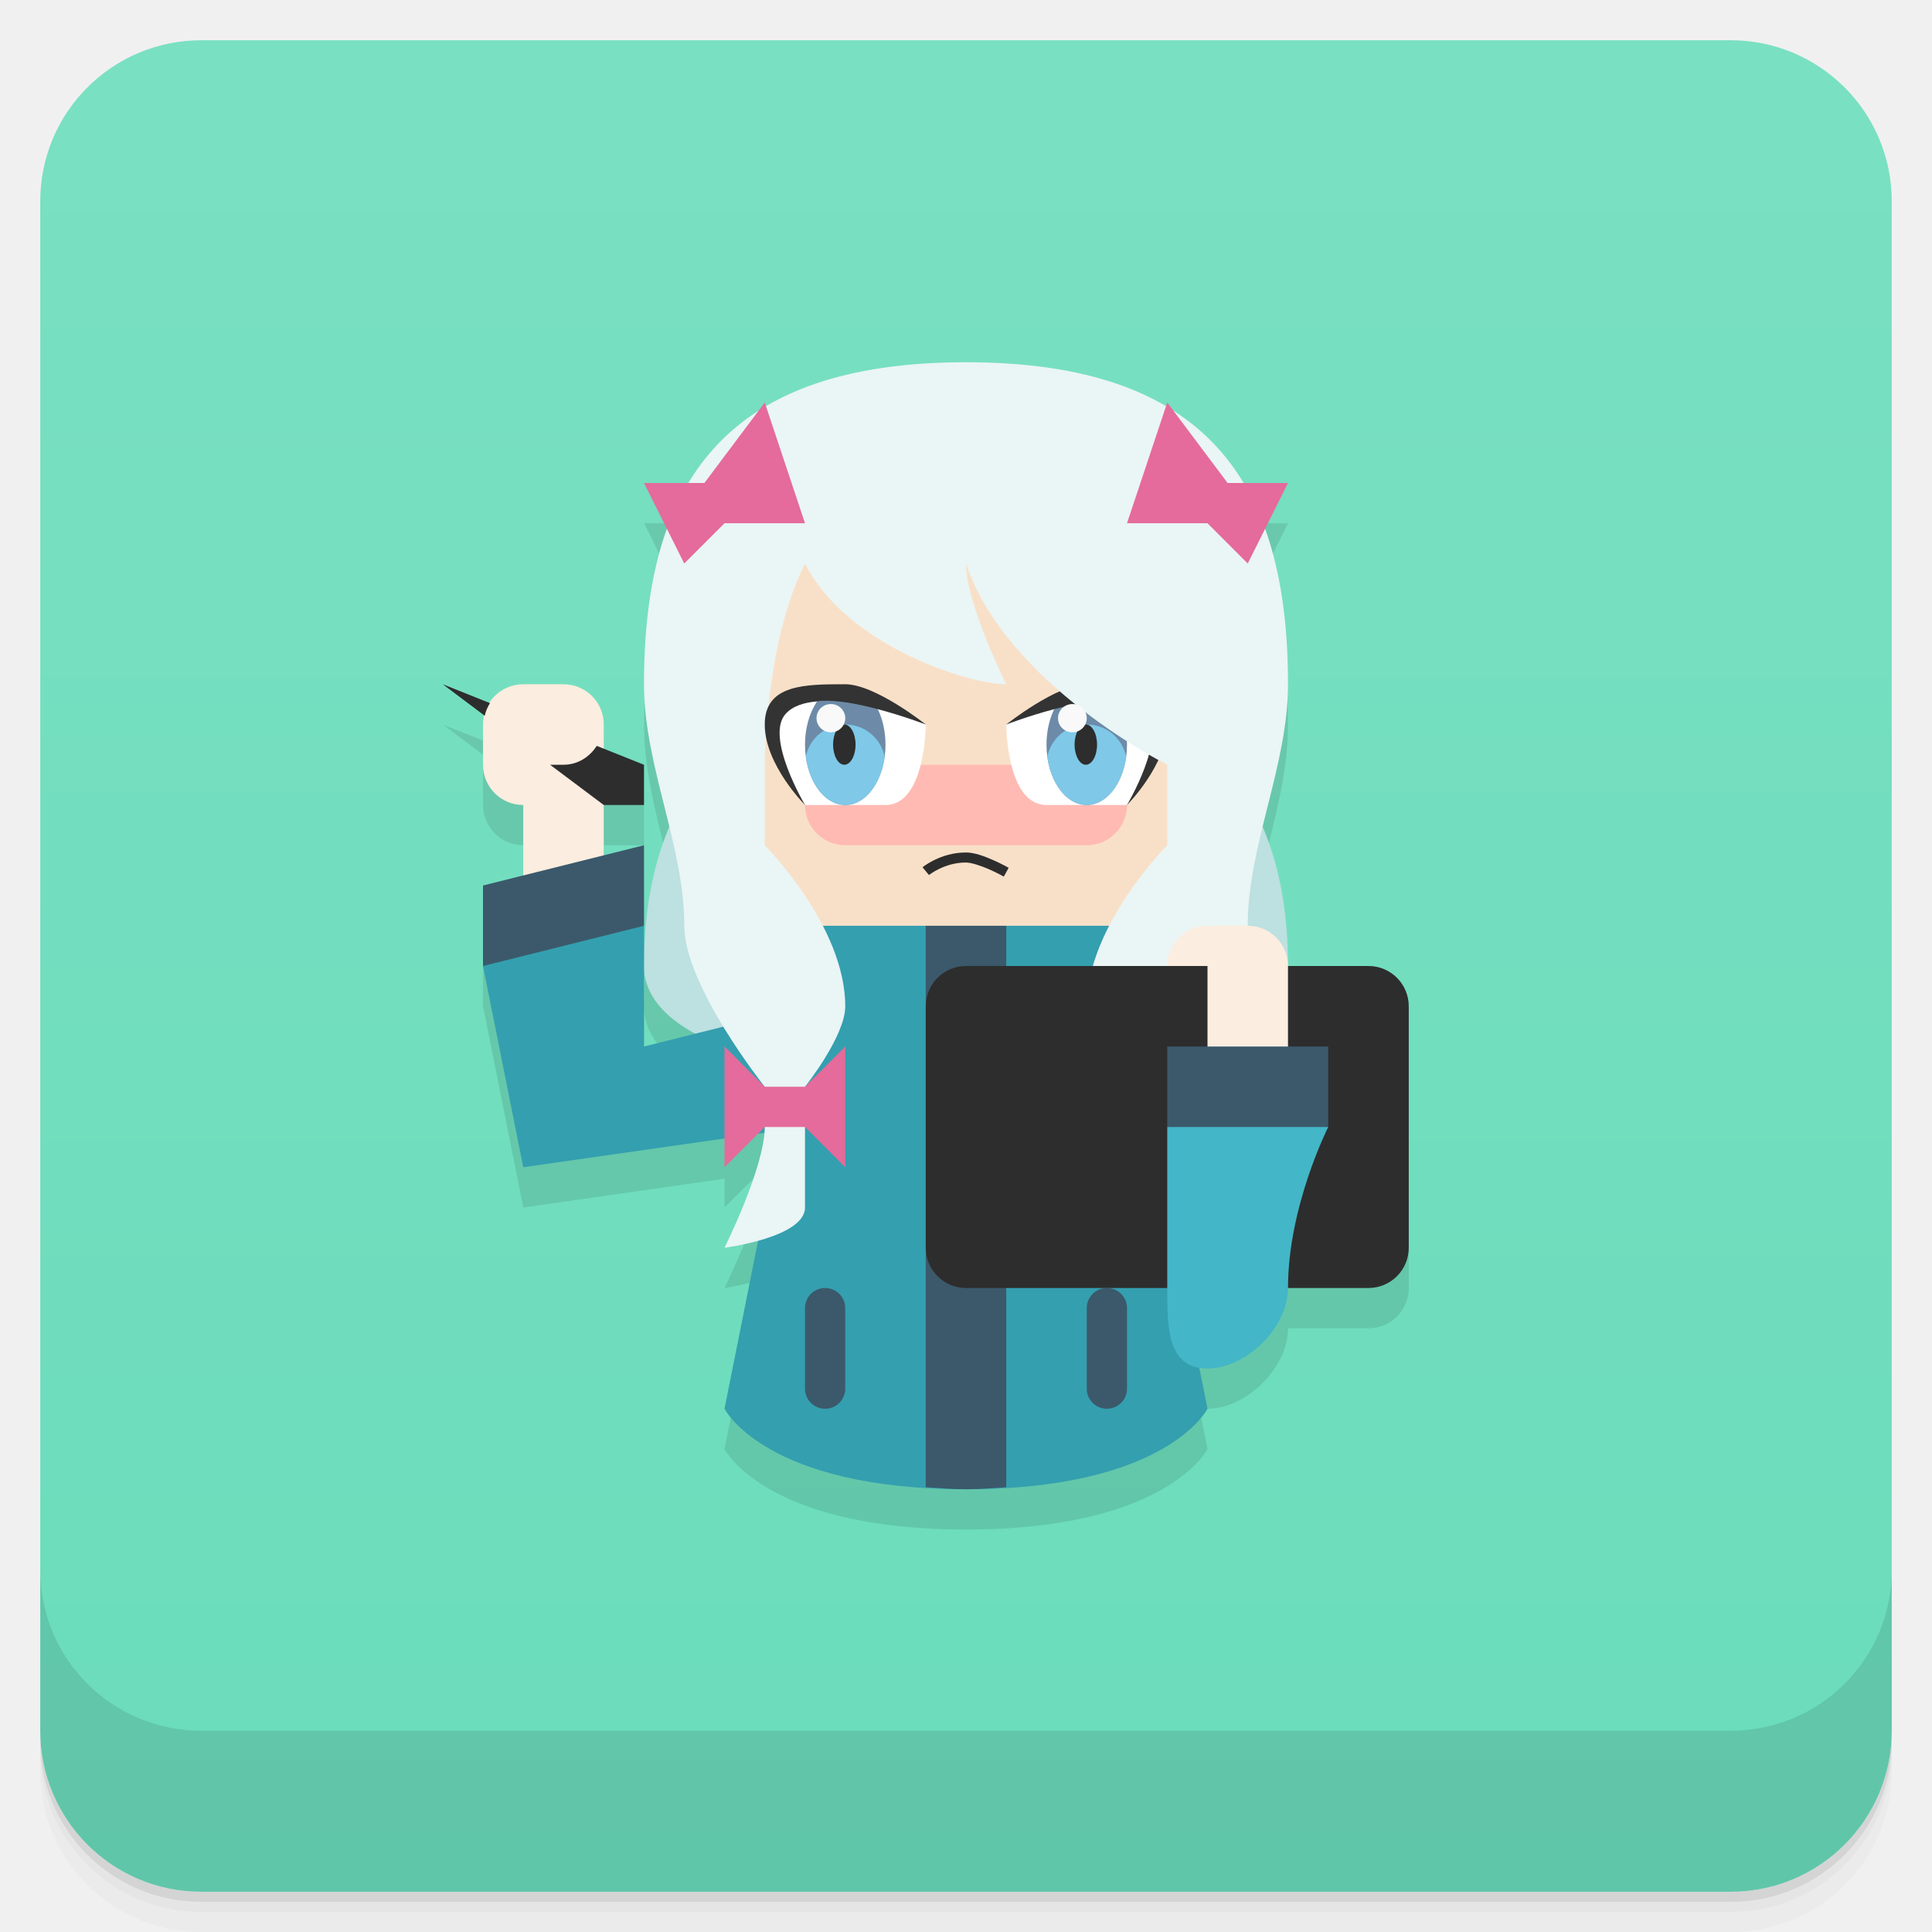
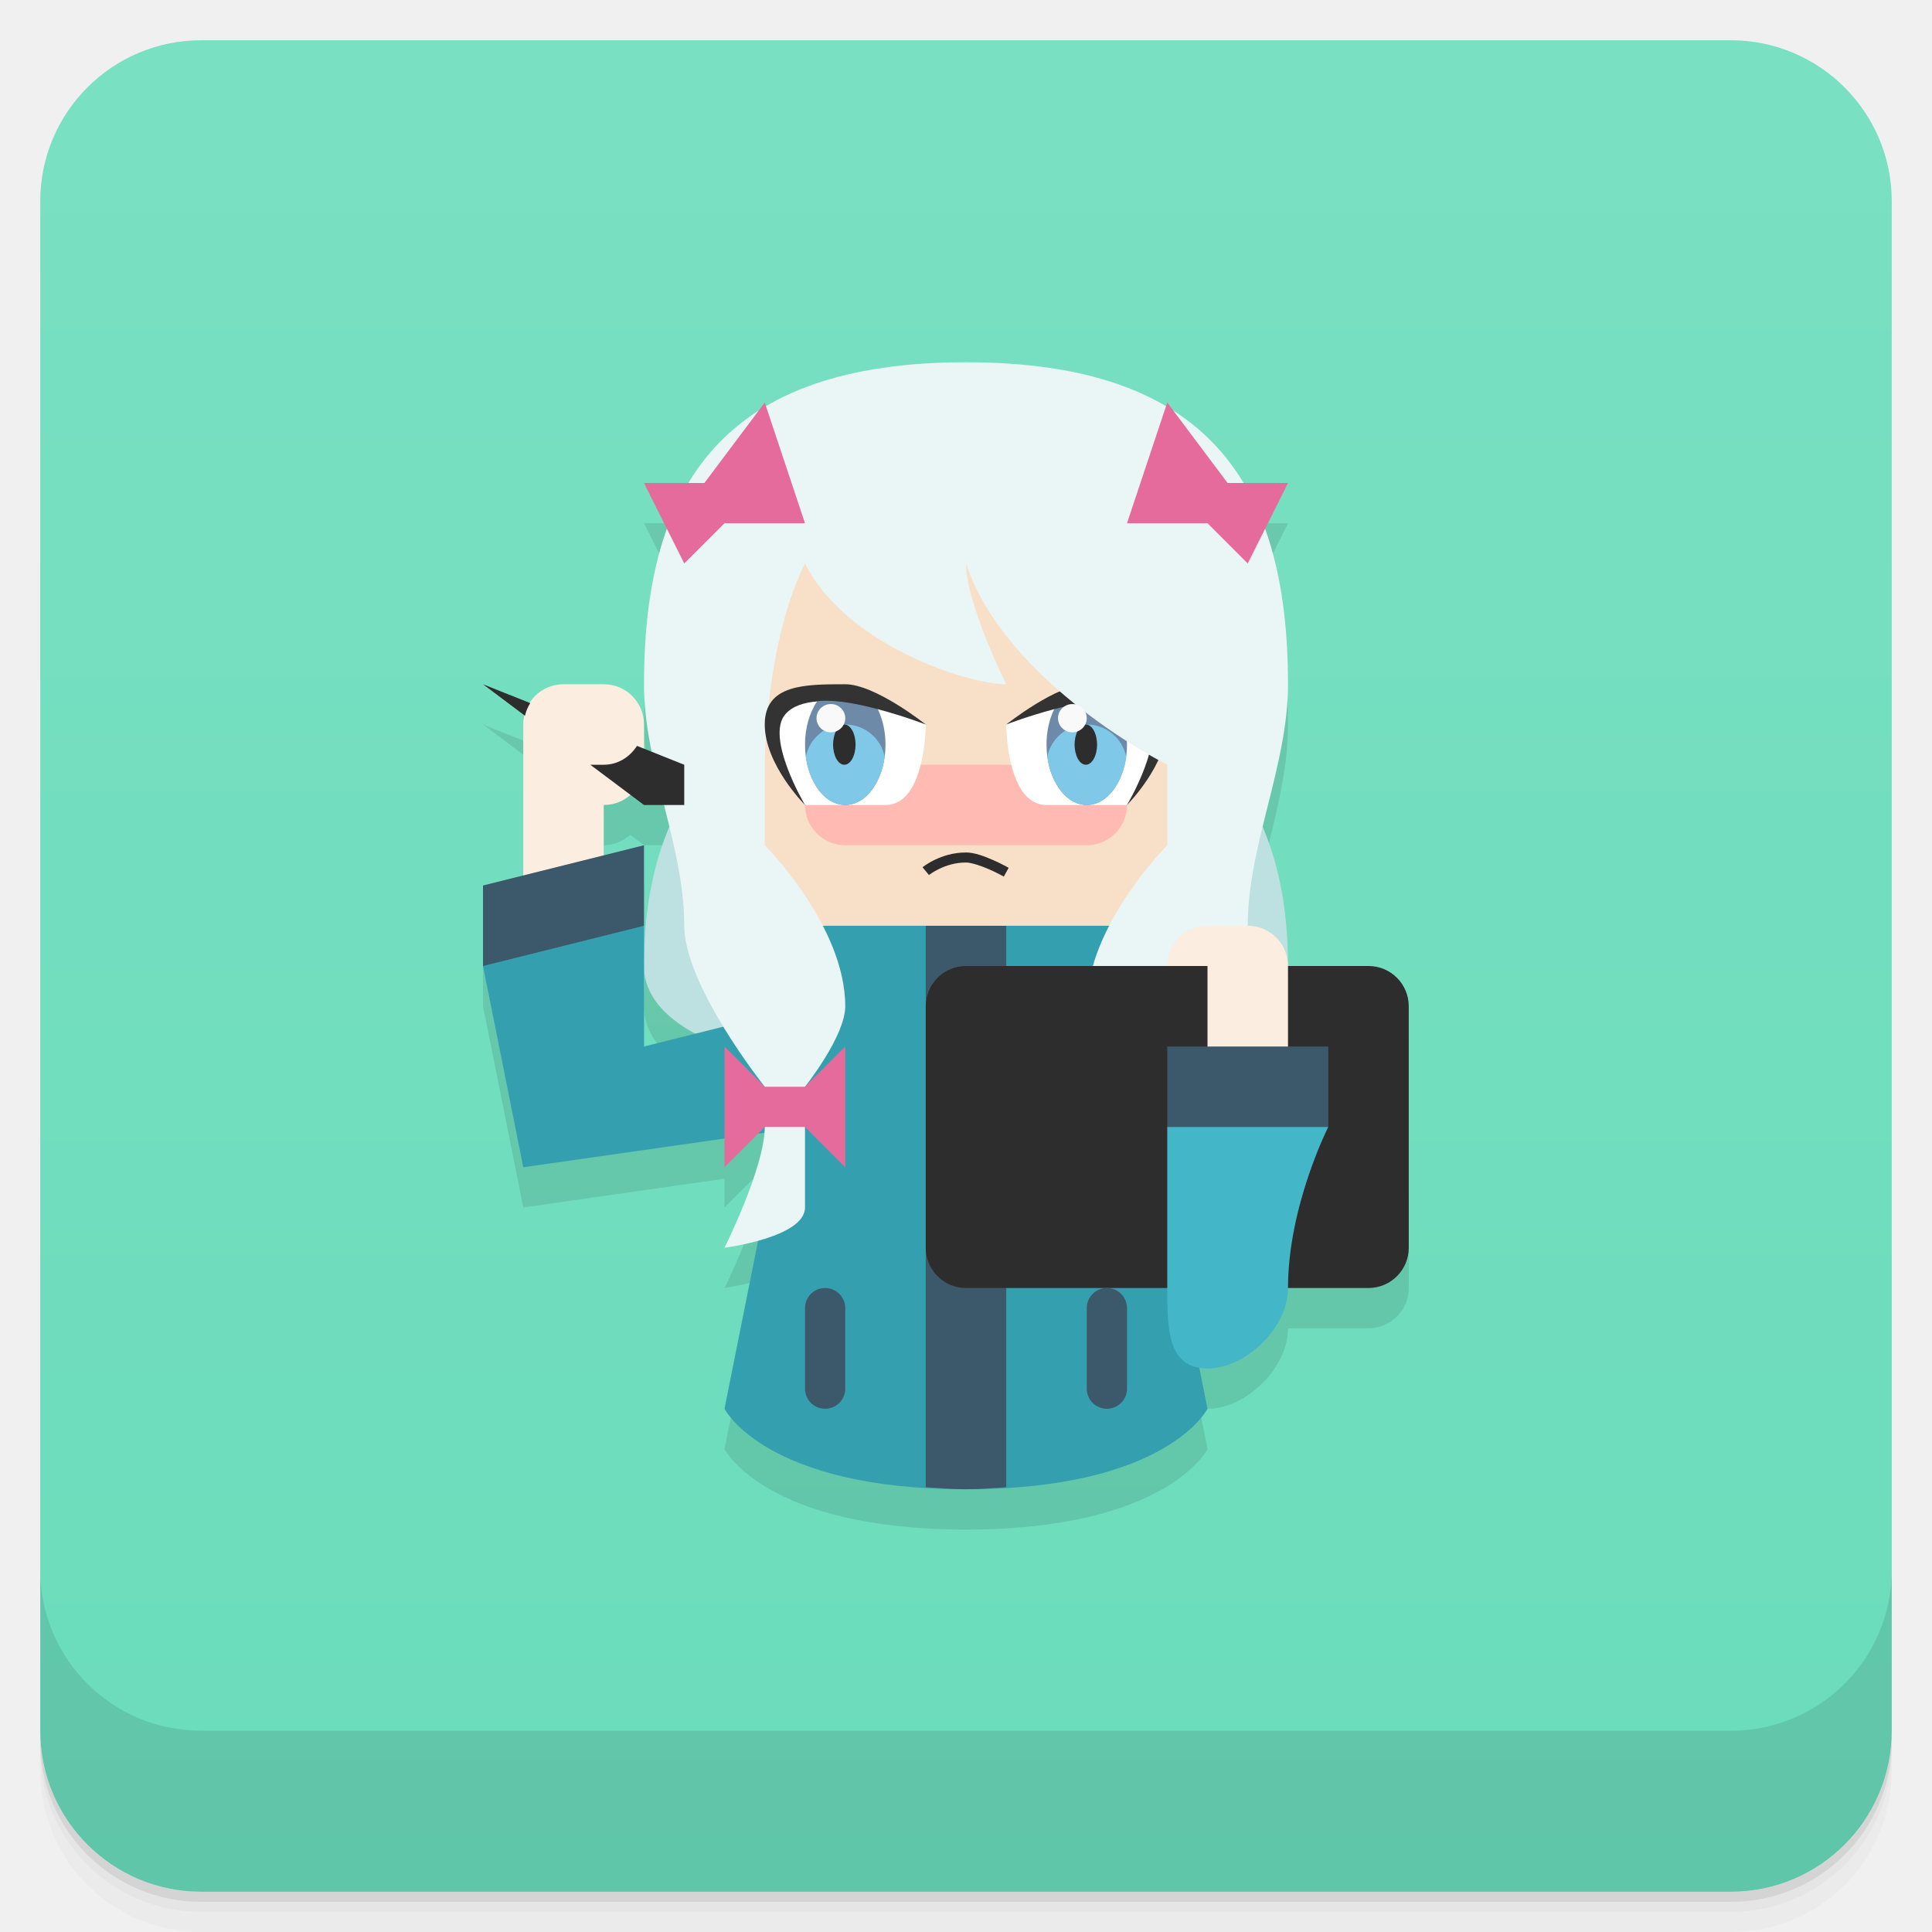
<svg xmlns="http://www.w3.org/2000/svg" version="1.1" viewBox="0 0 48 48">
  <defs>
    <linearGradient id="bg" x2="0" y1="1" y2="47" gradientUnits="userSpaceOnUse">
      <stop style="stop-color:#7ae0c2" offset="0" />
      <stop style="stop-color:#6adcbb" offset="1" />
    </linearGradient>
  </defs>
  <path d="m1 43v0.25c0 2.216 1.784 4 4 4h38c2.216 0 4-1.784 4-4v-0.25c0 2.216-1.784 4-4 4h-38c-2.216 0-4-1.784-4-4zm0 0.5v0.5c0 2.216 1.784 4 4 4h38c2.216 0 4-1.784 4-4v-0.5c0 2.216-1.784 4-4 4h-38c-2.216 0-4-1.784-4-4z" style="opacity:.02" />
  <path d="m1 43.25v0.25c0 2.216 1.784 4 4 4h38c2.216 0 4-1.784 4-4v-0.25c0 2.216-1.784 4-4 4h-38c-2.216 0-4-1.784-4-4z" style="opacity:.05" />
  <path d="m1 43v0.25c0 2.216 1.784 4 4 4h38c2.216 0 4-1.784 4-4v-0.25c0 2.216-1.784 4-4 4h-38c-2.216 0-4-1.784-4-4z" style="opacity:.1" />
  <rect x="1" y="1" width="46" height="46" rx="4" style="fill:url(#bg)" />
-   <path d="m24 10c-2.135 0-3.755 0.385-4.967 1.1l-0.033-0.1-0.154 0.205c-0.734 0.469-1.298 1.076-1.73 1.795h-1.115l0.572 1.147c-0.395 1.097-0.572 2.386-0.572 3.853 0 1.201 0.341 2.383 0.627 3.562-0.365 0.854-0.627 1.97-0.627 3.438 0 0.719 0.511 1.265 1.273 1.682l-1.273 0.318v-2-1-2l-1 0.25v-1.25h1v-1l-1-0.398v-0.602c0-0.554-0.446-1-1-1h-1c-0.354 0-0.649 0.193-0.826 0.469l-1.174-0.469 1.043 0.783c-0.016 0.072-0.043 0.14-0.043 0.217v1c0 0.554 0.446 1 1 1v1.75l-1 0.25v2l1 5 5-0.715v0.715l0.834-0.834 0.15-0.021c-0.08 1.034-0.984 2.856-0.984 2.856s0.402-0.061 0.836-0.18l-0.836 4.18s1 2 6 2 6-2 6-2l-0.205-1.027c0.066 0.012 0.127 0.027 0.205 0.027 0.943 0 2-1 2-2h2c0.554 0 1-0.446 1-1v-6c0-0.554-0.446-1-1-1h-2c0-1.468-0.262-2.583-0.627-3.438 0.286-1.18 0.627-2.361 0.627-3.562 0-1.467-0.177-2.756-0.572-3.853l0.572-1.147h-1.115c-0.432-0.719-0.997-1.326-1.73-1.795l-0.154-0.205-0.033 0.1c-1.212-0.714-2.832-1.1-4.967-1.1z" style="opacity:.1" />
+   <path d="m24 10c-2.135 0-3.755 0.385-4.967 1.1l-0.033-0.1-0.154 0.205c-0.734 0.469-1.298 1.076-1.73 1.795h-1.115l0.572 1.147c-0.395 1.097-0.572 2.386-0.572 3.853 0 0.563 0.084 1.121 0.195 1.678l-0.195-0.076v-0.602c0-0.554-0.446-1-1-1h-1c-0.354 0-0.649 0.193-0.826 0.469l-1.174-0.469 1.043 0.783c-0.016 0.072-0.043 0.14-0.043 0.217v3.75l-1 0.25v2l1 5 5-0.715v0.715l0.834-0.834 0.15-0.021c-0.08 1.034-0.984 2.856-0.984 2.856s0.402-0.061 0.836-0.18l-0.836 4.18s1 2 6 2 6-2 6-2l-0.205-1.027c0.066 0.012 0.127 0.027 0.205 0.027 0.943 0 2-1 2-2h2c0.554 0 1-0.446 1-1v-6c0-0.554-0.446-1-1-1h-2c0-1.468-0.262-2.583-0.627-3.438 0.286-1.18 0.627-2.361 0.627-3.562 0-1.467-0.177-2.756-0.572-3.853l0.572-1.147h-1.115c-0.432-0.719-0.997-1.326-1.73-1.795l-0.154-0.205-0.033 0.1c-1.212-0.714-2.832-1.1-4.967-1.1zm-8.344 10.742 0.344 0.258h0.498c0.047 0.188 0.083 0.375 0.129 0.562-0.365 0.854-0.627 1.97-0.627 3.438 0 0.719 0.511 1.265 1.273 1.682l-1.273 0.318v-2-1-2l-1 0.25v-1.25c0.255 0 0.48-0.102 0.656-0.258z" style="opacity:.1" />
  <path d="m1 39v4c0 2.216 1.784 4 4 4h38c2.216 0 4-1.784 4-4v-4c0 2.216-1.784 4-4 4h-38c-2.216 0-4-1.784-4-4z" style="opacity:.1" />
  <path d="m19 18s-3 1-3 6c0 2.848 8 3 8 3s8-0.152 8-3c0-5-3-6-3-6z" style="fill:#bde0e0" />
  <path d="m24 24c-3 0-5-1-6-3-1.193-2.385 0-8 0-8h12s1.193 5.615 0 8c-1 2-3 3-6 3z" style="fill:#f8e0c8" />
  <path d="m19 23 1 2-2 10s1 2 6 2 6-2 6-2l-2-10 1-2h-4l-1 1-1-1z" style="fill:#349faf" />
-   <path d="m13 17c-0.554 0-1 0.446-1 1v1c0 0.554 0.446 1 1 1v2c0 0.554 0.446 1 1 1s1-0.446 1-1v-4c0-0.554-0.446-1-1-1z" style="fill:#fbeddf;paint-order:stroke fill markers" />
+   <path d="m15 17c0.554 0 1 0.446 1 1v1c0 0.554-0.446 1-1 1v2c0 0.554-0.446 1-1 1s-1-0.446-1-1v-4c0-0.554 0.446-1 1-1z" style="fill:#fbeddf;paint-order:stroke fill markers" />
  <path d="m12 24v-2l4-1v2l-2 1z" style="fill:#3b596b" />
  <path d="m20 25-4 1v-3l-4 1 1 5 7-1z" style="fill:#349faf" />
  <path d="m23 23v13.949c0.327 0.02 0.631 0.051 1 0.051s0.673-0.031 1-0.051v-13.949z" style="fill:#3b596b;paint-order:stroke fill markers" />
  <rect x="20" y="19" width="8" height="2" ry="1" style="fill:#ffbab3;paint-order:stroke fill markers" />
  <path d="m25 18s1.255-1 2-1c1 0 2 0 2 1s-1 2-1 2z" style="fill:#333" />
  <path d="m27.699 17.426-0.699 0.574-0.809-0.381c-0.645 0.17-1.191 0.381-1.191 0.381s0 2 1 2h2s0.993-1.675 0.488-2.256c-0.176-0.203-0.462-0.291-0.789-0.318z" style="fill:#fff" />
  <path d="m27.621 17.412c-0.457-0.022-0.962 0.084-1.43 0.207a1 1.5 0 0 0-0.191 0.881 1 1.5 0 0 0 1 1.5 1 1.5 0 0 0 1-1.5 1 1.5 0 0 0-0.305-1.074c-0.026-0.002-0.047-0.012-0.074-0.014z" style="fill:#6d8ba8;paint-order:stroke fill markers" />
  <path d="m24 9c-6 0-8 3-8 8 0 2.028 1 4 1 6 0 1.491 2 4 2 4v1c0 1-1 3-1 3s2-0.255 2-1v-3s1-1.255 1-2c0-2-2-4-2-4v-2s0-3 1-5c1 2 4 3 5 3 0 0-1-2-1-3 1 3 5 5 5 5v2s-2 2-2 4c0 0.745 1 2 1 2v3c0 0.745 2 1 2 1s-1-2-1-3v-1s2-2.509 2-4c0-2 1-3.972 1-6 0-5-2-8-8-8z" style="fill:#eaf5f5" />
  <rect x="23" y="24" width="12" height="8" ry="1" style="fill:#2d2d2d;paint-order:stroke fill markers" />
  <path d="m20.5 32c-0.277 0-0.5 0.223-0.5 0.5v2c0 0.277 0.223 0.5 0.5 0.5s0.5-0.223 0.5-0.5v-2c0-0.277-0.223-0.5-0.5-0.5zm7 0c-0.277 0-0.5 0.223-0.5 0.5v2c0 0.277 0.223 0.5 0.5 0.5s0.5-0.223 0.5-0.5v-2c0-0.277-0.223-0.5-0.5-0.5z" style="fill:#3b596b;paint-order:stroke fill markers" />
  <path d="m30 23c-0.554 0-1 0.446-1 1h1v2c0 0.554 0.446 1 1 1s1-0.446 1-1v-2c0-0.554-0.446-1-1-1z" style="fill:#fbeddf;paint-order:stroke fill markers" />
  <path d="m33 26h-4v2l2 1 2-1z" style="fill:#3b596b;paint-order:stroke fill markers" />
  <path d="m32 32c0 1-1.057 2-2 2-1 0-1-1-1-2v-4h4s-1 1.972-1 4z" style="fill:#43b6c7" />
  <path d="m18 26 1 1h1l1-1v3l-1-1h-1l-1 1z" style="fill:#e46b9c" />
  <path d="m24 21.18c-0.63-0.004-1.08 0.367-1.08 0.367l0.16 0.193s0.389-0.314 0.92-0.311c0.135 9.15e-4 0.382 0.084 0.582 0.172s0.357 0.178 0.357 0.178l0.121-0.219s-0.165-0.094-0.377-0.188c-0.212-0.093-0.464-0.192-0.684-0.193z" style="color-rendering:auto;color:#000000;dominant-baseline:auto;fill:#2d2d2d;font-feature-settings:normal;font-variant-alternates:normal;font-variant-caps:normal;font-variant-ligatures:normal;font-variant-numeric:normal;font-variant-position:normal;image-rendering:auto;isolation:auto;mix-blend-mode:normal;shape-padding:0;shape-rendering:auto;solid-color:#000000;text-decoration-color:#000000;text-decoration-line:none;text-decoration-style:solid;text-indent:0;text-orientation:mixed;text-transform:none;white-space:normal" />
  <path d="m17 14-1-2h1.5l1.5-2 1 3h-2z" style="fill:#e46b9c" />
  <path d="m31 14 1-2h-1.5l-1.5-2-1 3h2z" style="fill:#e46b9c" />
  <path d="m23 18s-1.255-1-2-1c-1 0-2 0-2 1s1 2 1 2z" style="fill:#333" />
  <path d="m20.301 17.426c-0.327 0.027-0.613 0.116-0.789 0.318-0.505 0.581 0.488 2.256 0.488 2.256h2c1 0 1-2 1-2s-0.546-0.21-1.191-0.381l-0.809 0.381z" style="fill:#fff" />
  <path d="m20.379 17.412c-0.028 0.001-0.05 0.011-0.078 0.014a1 1.5 0 0 0-0.301 1.074 1 1.5 0 0 0 1 1.5 1 1.5 0 0 0 1-1.5 1 1.5 0 0 0-0.191-0.881c-0.467-0.123-0.972-0.229-1.43-0.207z" style="fill:#6d8ba8;paint-order:stroke fill markers" />
-   <path d="m11 17 1.043 0.783c0.026-0.115 0.069-0.218 0.131-0.314zm3.826 1.531c-0.178 0.276-0.472 0.469-0.826 0.469h-0.334l1.334 1h1v-1z" style="fill:#2d2d2d" />
+   <path d="m12 17 1.043 0.783c0.026-0.115 0.069-0.218 0.131-0.314zm3.826 1.531c-0.178 0.276-0.472 0.469-0.826 0.469h-0.334l1.334 1h1v-1z" style="fill:#2d2d2d" />
  <path d="M 21,18 A 1,1 0 0 0 20.02,18.797 1,1.5 0 0 0 21,20 1,1.5 0 0 0 21.98,18.803 1,1 0 0 0 21,18 Z" style="fill:#7fc8e8;paint-order:stroke fill markers" />
  <ellipse cx="20.977" cy="18.5" rx=".279" ry=".5" style="fill:#2d2d2d;paint-order:stroke fill markers" />
  <ellipse cx="20.643" cy="17.843" rx=".357" ry=".351" style="fill:#f9f9f9;paint-order:stroke fill markers" />
  <path d="M 27,18 A 1,1 0 0 0 26.02,18.797 1,1.5 0 0 0 27,20 1,1.5 0 0 0 27.98,18.803 1,1 0 0 0 27,18 Z" style="fill:#7fc8e8;paint-order:stroke fill markers" />
  <ellipse cx="26.977" cy="18.5" rx=".279" ry=".5" style="fill:#2d2d2d;paint-order:stroke fill markers" />
  <ellipse cx="26.643" cy="17.843" rx=".357" ry=".351" style="fill:#f9f9f9;paint-order:stroke fill markers" />
</svg>
